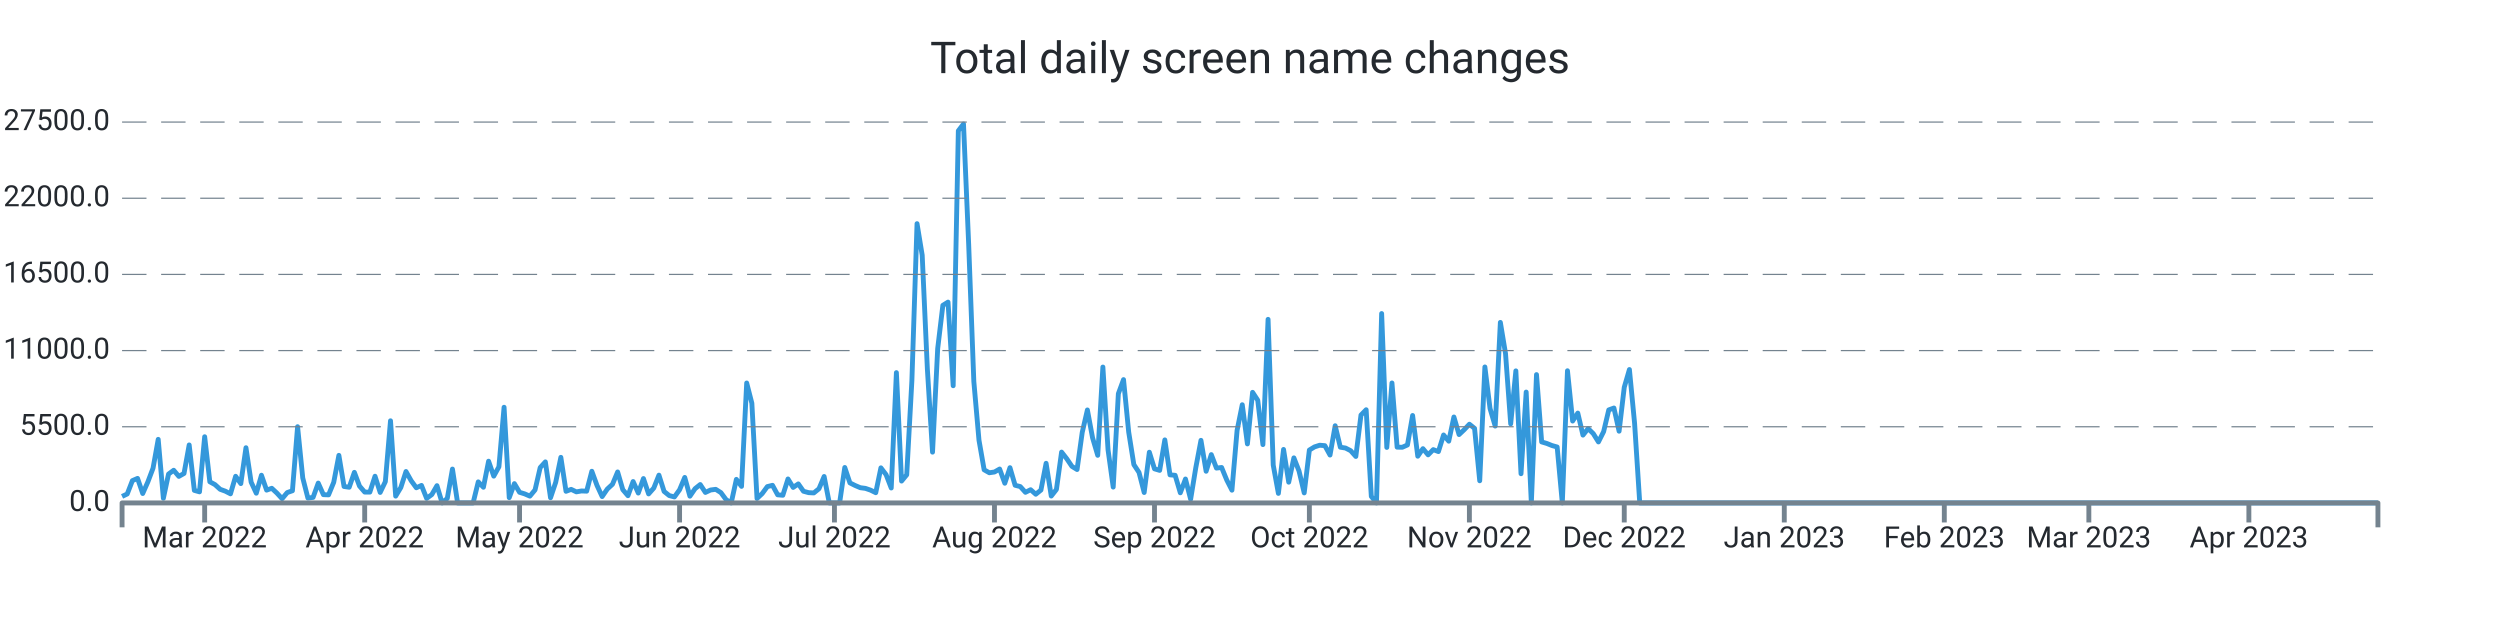
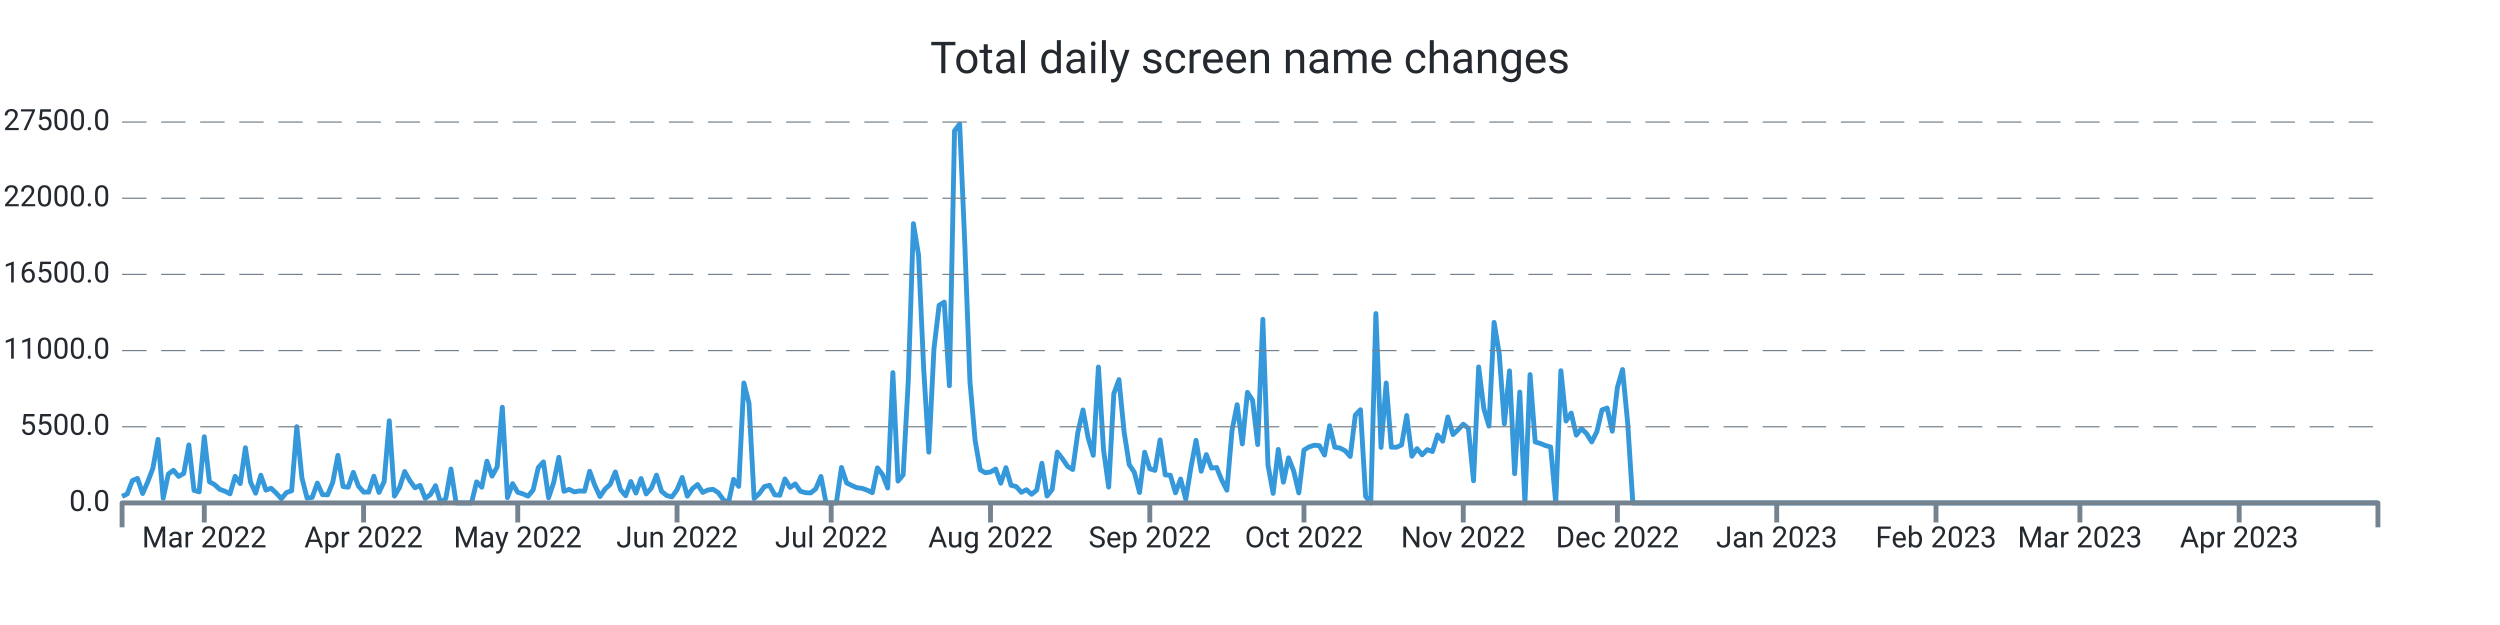
<svg xmlns="http://www.w3.org/2000/svg" width="1024.0" height="256.0" viewBox="0 0 1024.0 256.0" preserveAspectRatio="xMidYMid meet">
-   <path stroke="#3498db" stroke-linejoin="round" d="M 50.0 203.339 L 50 203.339L 52.114 202.33L 54.229 196.867L 56.343 195.948L 58.458 202.143L 60.572 197.355L 62.686 191.761L 64.801 179.962L 66.915 204.094L 69.03 194.172L 71.144 192.618L 73.259 195.125L 75.373 193.928L 77.487 182.248L 79.602 200.866L 81.716 201.456L 83.831 178.89L 85.945 197.338L 88.059 198.501L 90.174 200.418L 92.288 201.184L 94.403 202.267L 96.517 195.091L 98.632 198.081L 100.746 183.389L 102.86 197.474L 104.975 202.018L 107.089 194.66L 109.204 200.753L 111.318 200.004L 113.432 201.972L 115.547 204.275L 117.661 201.745L 119.776 201.014L 121.89 174.783L 124.005 195.761L 126.119 204.003L 128.233 203.731L 130.348 197.877L 132.462 202.608L 134.577 202.693L 136.691 197.559L 138.805 186.514L 140.92 199.266L 143.034 199.573L 145.149 193.48L 147.263 199.108L 149.378 201.547L 151.492 201.57L 153.606 195.069L 155.721 201.7L 157.835 197.287L 159.95 172.355L 162.064 203.209L 164.178 199.675L 166.293 193.129L 168.407 196.89L 170.522 199.788L 172.636 198.83L 174.751 204.134L 176.865 202.579L 178.979 198.926L 181.094 206L 183.208 204.128L 185.323 192.125L 187.437 206L 189.551 206L 191.666 206L 193.78 206L 195.895 197.372L 198.009 199.578L 200.124 188.902L 202.238 195.029L 204.352 191.206L 206.467 166.813L 208.581 203.839L 210.696 198.092L 212.81 201.643L 214.924 202.296L 217.039 203.22L 219.153 200.668L 221.268 191.512L 223.382 189.186L 225.497 203.867L 227.611 197.565L 229.725 187.325L 231.84 201.235L 233.954 200.446L 236.069 201.462L 238.183 201.099L 240.297 201.178L 242.412 193.026L 244.526 198.807L 246.641 203.391L 248.755 200.305L 250.87 198.359L 252.984 193.31L 255.098 200.566L 257.213 203.039L 259.327 197.23L 261.442 201.955L 263.556 196.016L 265.67 202.307L 267.785 199.913L 269.899 194.621L 272.014 201.292L 274.128 202.988L 276.243 203.544L 278.357 200.605L 280.471 195.562L 282.586 203.243L 284.7 200.157L 286.815 198.467L 288.929 201.7L 291.043 200.707L 293.158 200.429L 295.272 201.768L 297.387 204.644L 299.501 206L 301.616 196.356L 303.73 199.215L 305.844 156.874L 307.959 165.151L 310.073 204.173L 312.188 202.177L 314.302 199.312L 316.416 198.784L 318.531 202.676L 320.645 202.857L 322.76 196.186L 324.874 199.647L 326.989 198.206L 329.103 201.218L 331.217 201.791L 333.332 201.904L 335.446 200.197L 337.561 195.171L 339.675 206L 341.789 206L 343.904 206L 346.018 191.483L 348.133 197.797L 350.247 198.852L 352.362 199.76L 354.476 200.038L 356.59 200.764L 358.705 201.808L 360.819 191.631L 362.934 194.411L 365.048 199.885L 367.162 152.631L 369.277 197.048L 371.391 194.473L 373.506 155.904L 375.62 91.609L 377.735 104.538L 379.849 151.179L 381.963 185.198L 384.078 142.766L 386.192 125.067L 388.307 123.745L 390.421 157.997L 392.535 53.568L 394.65 50.789L 396.764 100.022L 398.879 156.245L 400.993 180.32L 403.108 192.437L 405.222 193.639L 407.336 193.333L 409.451 192.113L 411.565 197.933L 413.68 191.563L 415.794 198.767L 417.908 199.301L 420.023 201.649L 422.137 200.588L 424.252 202.438L 426.366 200.73L 428.481 189.77L 430.595 203.175L 432.709 200.486L 434.824 185.181L 436.938 187.887L 439.053 191.018L 441.167 192.317L 443.281 177.097L 445.396 167.913L 447.51 179.31L 449.625 186.497L 451.739 150.345L 453.854 184.273L 455.968 199.51L 458.082 161.248L 460.197 155.49L 462.311 176.961L 464.426 190.309L 466.54 193.509L 468.654 201.728L 470.769 185.226L 472.883 192.034L 474.998 192.669L 477.112 180.183L 479.227 194.501L 481.341 194.683L 483.455 201.853L 485.57 196.203L 487.684 204.491L 489.799 191.557L 491.913 180.365L 494.027 193.026L 496.142 186.208L 498.256 191.727L 500.371 191.483L 502.485 196.634L 504.6 200.781L 506.714 176.269L 508.828 165.78L 510.943 181.829L 513.057 160.698L 515.172 163.931L 517.286 182.106L 519.4 130.808L 521.515 190.496L 523.629 202.091L 525.744 184.092L 527.858 197.502L 529.973 187.541L 532.087 192.953L 534.201 201.887L 536.316 184.336L 538.43 183.048L 540.545 182.367L 542.659 182.543L 544.773 186.389L 546.888 174.386L 549.002 183.179L 551.117 183.513L 553.231 184.602L 555.346 186.968L 557.46 170.001L 559.574 167.834L 561.689 203.322L 563.803 206L 565.918 128.431L 568.032 183.264L 570.146 156.869L 572.261 183.156L 574.375 183.201L 576.49 182.26L 578.604 170.188L 580.719 186.866L 582.833 183.774L 584.947 186.299L 587.062 184.171L 589.176 184.966L 591.291 178.17L 593.405 180.705L 595.519 170.801L 597.634 177.994L 599.748 175.991L 601.863 173.756L 603.977 175.458L 606.092 196.918L 608.206 150.305L 610.32 167.34L 612.435 174.522L 614.549 132.056L 616.664 144.831L 618.778 173.609L 620.892 151.911L 623.007 194.036L 625.121 160.595L 627.236 206L 629.35 153.437L 631.465 181.012L 633.579 181.641L 635.693 182.492L 637.808 183.088L 639.922 206L 642.037 151.865L 644.151 172.457L 646.265 169.207L 648.38 178.221L 650.494 175.543L 652.609 177.614L 654.723 181.017L 656.838 176.808L 658.952 167.896L 661.066 167.125L 663.181 176.621L 665.295 158.633L 667.41 151.36L 669.524 173.353L 671.638 206L 673.753 206L 675.867 206L 677.982 206L 680.096 206L 682.211 206L 684.325 206L 686.439 206L 688.554 206L 690.668 206L 692.783 206L 694.897 206L 697.011 206L 699.126 206L 701.24 206L 703.355 206L 705.469 206L 707.584 206L 709.698 206L 711.812 206L 713.927 206L 716.041 206L 718.156 206L 720.27 206L 722.384 206L 724.499 206L 726.613 206L 728.728 206L 730.842 206L 732.957 206L 735.071 206L 737.185 206L 739.3 206L 741.414 206L 743.529 206L 745.643 206L 747.757 206L 749.872 206L 751.986 206L 754.101 206L 756.215 206L 758.33 206L 760.444 206L 762.558 206L 764.673 206L 766.787 206L 768.902 206L 771.016 206L 773.13 206L 775.245 206L 777.359 206L 779.474 206L 781.588 206L 783.703 206L 785.817 206L 787.931 206L 790.046 206L 792.16 206L 794.275 206L 796.389 206L 798.503 206L 800.618 206L 802.732 206L 804.847 206L 806.961 206L 809.076 206L 811.19 206L 813.304 206L 815.419 206L 817.533 206L 819.648 206L 821.762 206L 823.876 206L 825.991 206L 828.105 206L 830.22 206L 832.334 206L 834.449 206L 836.563 206L 838.677 206L 840.792 206L 842.906 206L 845.021 206L 847.135 206L 849.249 206L 851.364 206L 853.478 206L 855.593 206L 857.707 206L 859.822 206L 861.936 206L 864.05 206L 866.165 206L 868.279 206L 870.394 206L 872.508 206L 874.622 206L 876.737 206L 878.851 206L 880.966 206L 883.08 206L 885.195 206L 887.309 206L 889.423 206L 891.538 206L 893.652 206L 895.767 206L 897.881 206L 899.995 206L 902.11 206L 904.224 206L 906.339 206L 908.453 206L 910.568 206L 912.682 206L 914.796 206L 916.911 206L 919.025 206L 921.14 206L 923.254 206L 925.368 206L 927.483 206L 929.597 206L 931.712 206L 933.826 206L 935.941 206L 938.055 206L 940.169 206L 942.284 206L 944.398 206L 946.513 206L 948.627 206L 950.741 206L 952.856 206L 954.97 206L 957.085 206L 959.199 206L 961.314 206L 963.428 206L 965.542 206L 967.657 206L 969.771 206L 971.886 206L 974 206" stroke-width="2.0" fill="none" />
+   <path stroke="#3498db" stroke-linejoin="round" d="M 50.0 203.339 L 50 203.339L 52.105 202.33L 54.21 196.867L 56.314 195.948L 58.419 202.143L 60.524 197.355L 62.629 191.761L 64.733 179.962L 66.838 204.094L 68.943 194.172L 71.048 192.618L 73.153 195.125L 75.257 193.928L 77.362 182.248L 79.467 200.866L 81.572 201.456L 83.677 178.89L 85.781 197.338L 87.886 198.501L 89.991 200.418L 92.096 201.184L 94.2 202.267L 96.305 195.091L 98.41 198.081L 100.515 183.389L 102.62 197.474L 104.724 202.018L 106.829 194.66L 108.934 200.753L 111.039 200.004L 113.144 201.972L 115.248 204.275L 117.353 201.745L 119.458 201.014L 121.563 174.783L 123.667 195.761L 125.772 204.003L 127.877 203.731L 129.982 197.877L 132.087 202.608L 134.191 202.693L 136.296 197.559L 138.401 186.514L 140.506 199.266L 142.61 199.573L 144.715 193.48L 146.82 199.108L 148.925 201.547L 151.03 201.57L 153.134 195.069L 155.239 201.7L 157.344 197.287L 159.449 172.355L 161.554 203.209L 163.658 199.675L 165.763 193.129L 167.868 196.89L 169.973 199.788L 172.077 198.83L 174.182 204.134L 176.287 202.579L 178.392 198.926L 180.497 206L 182.601 204.128L 184.706 192.125L 186.811 206L 188.916 206L 191.021 206L 193.125 206L 195.23 197.372L 197.335 199.578L 199.44 188.902L 201.544 195.029L 203.649 191.206L 205.754 166.813L 207.859 203.839L 209.964 198.092L 212.068 201.643L 214.173 202.296L 216.278 203.22L 218.383 200.668L 220.487 191.512L 222.592 189.186L 224.697 203.867L 226.802 197.565L 228.907 187.325L 231.011 201.235L 233.116 200.446L 235.221 201.462L 237.326 201.099L 239.431 201.178L 241.535 193.026L 243.64 198.807L 245.745 203.391L 247.85 200.305L 249.954 198.359L 252.059 193.31L 254.164 200.566L 256.269 203.039L 258.374 197.23L 260.478 201.955L 262.583 196.016L 264.688 202.307L 266.793 199.913L 268.897 194.621L 271.002 201.292L 273.107 202.988L 275.212 203.544L 277.317 200.605L 279.421 195.562L 281.526 203.243L 283.631 200.157L 285.736 198.467L 287.841 201.7L 289.945 200.707L 292.05 200.429L 294.155 201.768L 296.26 204.644L 298.364 206L 300.469 196.356L 302.574 199.215L 304.679 156.874L 306.784 165.151L 308.888 204.173L 310.993 202.177L 313.098 199.312L 315.203 198.784L 317.308 202.676L 319.412 202.857L 321.517 196.186L 323.622 199.647L 325.727 198.206L 327.831 201.218L 329.936 201.791L 332.041 201.904L 334.146 200.197L 336.251 195.171L 338.355 206L 340.46 206L 342.565 206L 344.67 191.483L 346.774 197.797L 348.879 198.852L 350.984 199.76L 353.089 200.038L 355.194 200.764L 357.298 201.808L 359.403 191.631L 361.508 194.411L 363.613 199.885L 365.718 152.631L 367.822 197.048L 369.927 194.473L 372.032 155.904L 374.137 91.609L 376.241 104.538L 378.346 151.179L 380.451 185.198L 382.556 142.766L 384.661 125.067L 386.765 123.745L 388.87 157.997L 390.975 53.568L 393.08 50.789L 395.185 100.022L 397.289 156.245L 399.394 180.32L 401.499 192.437L 403.604 193.639L 405.708 193.333L 407.813 192.113L 409.918 197.933L 412.023 191.563L 414.128 198.767L 416.232 199.301L 418.337 201.649L 420.442 200.588L 422.547 202.438L 424.651 200.73L 426.756 189.77L 428.861 203.175L 430.966 200.486L 433.071 185.181L 435.175 187.887L 437.28 191.018L 439.385 192.317L 441.49 177.097L 443.595 167.913L 445.699 179.31L 447.804 186.497L 449.909 150.345L 452.014 184.273L 454.118 199.51L 456.223 161.248L 458.328 155.49L 460.433 176.961L 462.538 190.309L 464.642 193.509L 466.747 201.728L 468.852 185.226L 470.957 192.034L 473.062 192.669L 475.166 180.183L 477.271 194.501L 479.376 194.683L 481.481 201.853L 483.585 196.203L 485.69 204.491L 487.795 191.557L 489.9 180.365L 492.005 193.026L 494.109 186.208L 496.214 191.727L 498.319 191.483L 500.424 196.634L 502.528 200.781L 504.633 176.269L 506.738 165.78L 508.843 181.829L 510.948 160.698L 513.052 163.931L 515.157 182.106L 517.262 130.808L 519.367 190.496L 521.472 202.091L 523.576 184.092L 525.681 197.502L 527.786 187.541L 529.891 192.953L 531.995 201.887L 534.1 184.336L 536.205 183.048L 538.31 182.367L 540.415 182.543L 542.519 186.389L 544.624 174.386L 546.729 183.179L 548.834 183.513L 550.938 184.602L 553.043 186.968L 555.148 170.001L 557.253 167.834L 559.358 203.322L 561.462 206L 563.567 128.431L 565.672 183.264L 567.777 156.869L 569.882 183.156L 571.986 183.201L 574.091 182.26L 576.196 170.188L 578.301 186.866L 580.405 183.774L 582.51 186.299L 584.615 184.171L 586.72 184.966L 588.825 178.17L 590.929 180.705L 593.034 170.801L 595.139 177.994L 597.244 175.991L 599.349 173.756L 601.453 175.458L 603.558 196.918L 605.663 150.305L 607.768 167.34L 609.872 174.522L 611.977 132.056L 614.082 144.831L 616.187 173.609L 618.292 151.911L 620.396 194.036L 622.501 160.595L 624.606 206L 626.711 153.437L 628.815 181.012L 630.92 181.641L 633.025 182.492L 635.13 183.088L 637.235 206L 639.339 151.865L 641.444 172.457L 643.549 169.207L 645.654 178.221L 647.759 175.543L 649.863 177.614L 651.968 181.017L 654.073 176.808L 656.178 167.896L 658.282 167.125L 660.387 176.621L 662.492 158.633L 664.597 151.36L 666.702 173.353L 668.806 206L 670.911 206L 673.016 206L 675.121 206L 677.226 206L 679.33 206L 681.435 206L 683.54 206L 685.645 206L 687.749 206L 689.854 206L 691.959 206L 694.064 206L 696.169 206L 698.273 206L 700.378 206L 702.483 206L 704.588 206L 706.692 206L 708.797 206L 710.902 206L 713.007 206L 715.112 206L 717.216 206L 719.321 206L 721.426 206L 723.531 206L 725.636 206L 727.74 206L 729.845 206L 731.95 206L 734.055 206L 736.159 206L 738.264 206L 740.369 206L 742.474 206L 744.579 206L 746.683 206L 748.788 206L 750.893 206L 752.998 206L 755.103 206L 757.207 206L 759.312 206L 761.417 206L 763.522 206L 765.626 206L 767.731 206L 769.836 206L 771.941 206L 774.046 206L 776.15 206L 778.255 206L 780.36 206L 782.465 206L 784.569 206L 786.674 206L 788.779 206L 790.884 206L 792.989 206L 795.093 206L 797.198 206L 799.303 206L 801.408 206L 803.513 206L 805.617 206L 807.722 206L 809.827 206L 811.932 206L 814.036 206L 816.141 206L 818.246 206L 820.351 206L 822.456 206L 824.56 206L 826.665 206L 828.77 206L 830.875 206L 832.979 206L 835.084 206L 837.189 206L 839.294 206L 841.399 206L 843.503 206L 845.608 206L 847.713 206L 849.818 206L 851.923 206L 854.027 206L 856.132 206L 858.237 206L 860.342 206L 862.446 206L 864.551 206L 866.656 206L 868.761 206L 870.866 206L 872.97 206L 875.075 206L 877.18 206L 879.285 206L 881.39 206L 883.494 206L 885.599 206L 887.704 206L 889.809 206L 891.913 206L 894.018 206L 896.123 206L 898.228 206L 900.333 206L 902.437 206L 904.542 206L 906.647 206L 908.752 206L 910.856 206L 912.961 206L 915.066 206L 917.171 206L 919.276 206L 921.38 206L 923.485 206L 925.59 206L 927.695 206L 929.8 206L 931.904 206L 934.009 206L 936.114 206L 938.219 206L 940.323 206L 942.428 206L 944.533 206L 946.638 206L 948.743 206L 950.847 206L 952.952 206L 955.057 206L 957.162 206L 959.267 206L 961.371 206L 963.476 206L 965.581 206L 967.686 206L 969.79 206L 971.895 206L 974 206" stroke-width="2.0" fill="none" />
  <text x="45.0" font-family="-apple-system, system-ui, BlinkMacSystemFont, Roboto" y="50.0" dominant-baseline="middle" text-anchor="end" font-size="12" fill="#24292f">27500.0</text>
  <path stroke="#74838f" stroke-dasharray="10 6" stroke-width="0.5" d="M 50.0 50.0 L 974.0 50.0" />
  <text x="45.0" font-family="-apple-system, system-ui, BlinkMacSystemFont, Roboto" y="81.2" dominant-baseline="middle" text-anchor="end" font-size="12" fill="#24292f">22000.0</text>
  <path stroke="#74838f" stroke-dasharray="10 6" stroke-width="0.5" d="M 50.0 81.2 L 974.0 81.2" />
  <text x="45.0" font-family="-apple-system, system-ui, BlinkMacSystemFont, Roboto" y="112.4" dominant-baseline="middle" text-anchor="end" font-size="12" fill="#24292f">16500.0</text>
  <path stroke="#74838f" stroke-dasharray="10 6" stroke-width="0.5" d="M 50.0 112.4 L 974.0 112.4" />
  <text x="45.0" font-family="-apple-system, system-ui, BlinkMacSystemFont, Roboto" y="143.6" dominant-baseline="middle" text-anchor="end" font-size="12" fill="#24292f">11000.0</text>
  <path stroke="#74838f" stroke-dasharray="10 6" stroke-width="0.5" d="M 50.0 143.6 L 974.0 143.6" />
  <text x="45.0" font-family="-apple-system, system-ui, BlinkMacSystemFont, Roboto" y="174.8" dominant-baseline="middle" text-anchor="end" font-size="12" fill="#24292f">5500.0</text>
  <path stroke="#74838f" stroke-dasharray="10 6" stroke-width="0.5" d="M 50.0 174.8 L 974.0 174.8" />
  <text x="45.0" font-family="-apple-system, system-ui, BlinkMacSystemFont, Roboto" y="206.0" dominant-baseline="middle" text-anchor="end" font-size="12" fill="#24292f">0.0</text>
-   <path stroke="#74838f" stroke-width="2.0" d="M 83.831 206.0 L 83.831 214.0" />
-   <text x="83.831" font-family="-apple-system, system-ui, BlinkMacSystemFont, Roboto" y="216.0" dominant-baseline="hanging" text-anchor="middle" font-size="12" fill="#24292f">Mar 2022</text>
-   <path stroke="#74838f" stroke-width="2.0" d="M 149.378 206.0 L 149.378 214.0" />
-   <text x="149.378" font-family="-apple-system, system-ui, BlinkMacSystemFont, Roboto" y="216.0" dominant-baseline="hanging" text-anchor="middle" font-size="12" fill="#24292f">Apr 2022</text>
-   <path stroke="#74838f" stroke-width="2.0" d="M 212.81 206.0 L 212.81 214.0" />
-   <text x="212.81" font-family="-apple-system, system-ui, BlinkMacSystemFont, Roboto" y="216.0" dominant-baseline="hanging" text-anchor="middle" font-size="12" fill="#24292f">May 2022</text>
-   <path stroke="#74838f" stroke-width="2.0" d="M 278.357 206.0 L 278.357 214.0" />
-   <text x="278.357" font-family="-apple-system, system-ui, BlinkMacSystemFont, Roboto" y="216.0" dominant-baseline="hanging" text-anchor="middle" font-size="12" fill="#24292f">Jun 2022</text>
-   <path stroke="#74838f" stroke-width="2.0" d="M 341.789 206.0 L 341.789 214.0" />
-   <text x="341.789" font-family="-apple-system, system-ui, BlinkMacSystemFont, Roboto" y="216.0" dominant-baseline="hanging" text-anchor="middle" font-size="12" fill="#24292f">Jul 2022</text>
-   <path stroke="#74838f" stroke-width="2.0" d="M 407.336 206.0 L 407.336 214.0" />
-   <text x="407.336" font-family="-apple-system, system-ui, BlinkMacSystemFont, Roboto" y="216.0" dominant-baseline="hanging" text-anchor="middle" font-size="12" fill="#24292f">Aug 2022</text>
-   <path stroke="#74838f" stroke-width="2.0" d="M 472.883 206.0 L 472.883 214.0" />
-   <text x="472.883" font-family="-apple-system, system-ui, BlinkMacSystemFont, Roboto" y="216.0" dominant-baseline="hanging" text-anchor="middle" font-size="12" fill="#24292f">Sep 2022</text>
-   <path stroke="#74838f" stroke-width="2.0" d="M 536.316 206.0 L 536.316 214.0" />
-   <text x="536.316" font-family="-apple-system, system-ui, BlinkMacSystemFont, Roboto" y="216.0" dominant-baseline="hanging" text-anchor="middle" font-size="12" fill="#24292f">Oct 2022</text>
-   <path stroke="#74838f" stroke-width="2.0" d="M 601.863 206.0 L 601.863 214.0" />
-   <text x="601.863" font-family="-apple-system, system-ui, BlinkMacSystemFont, Roboto" y="216.0" dominant-baseline="hanging" text-anchor="middle" font-size="12" fill="#24292f">Nov 2022</text>
-   <path stroke="#74838f" stroke-width="2.0" d="M 665.295 206.0 L 665.295 214.0" />
-   <text x="665.295" font-family="-apple-system, system-ui, BlinkMacSystemFont, Roboto" y="216.0" dominant-baseline="hanging" text-anchor="middle" font-size="12" fill="#24292f">Dec 2022</text>
-   <path stroke="#74838f" stroke-width="2.0" d="M 730.842 206.0 L 730.842 214.0" />
-   <text x="730.842" font-family="-apple-system, system-ui, BlinkMacSystemFont, Roboto" y="216.0" dominant-baseline="hanging" text-anchor="middle" font-size="12" fill="#24292f">Jan 2023</text>
-   <path stroke="#74838f" stroke-width="2.0" d="M 796.389 206.0 L 796.389 214.0" />
-   <text x="796.389" font-family="-apple-system, system-ui, BlinkMacSystemFont, Roboto" y="216.0" dominant-baseline="hanging" text-anchor="middle" font-size="12" fill="#24292f">Feb 2023</text>
-   <path stroke="#74838f" stroke-width="2.0" d="M 855.593 206.0 L 855.593 214.0" />
-   <text x="855.593" font-family="-apple-system, system-ui, BlinkMacSystemFont, Roboto" y="216.0" dominant-baseline="hanging" text-anchor="middle" font-size="12" fill="#24292f">Mar 2023</text>
-   <path stroke="#74838f" stroke-width="2.0" d="M 921.14 206.0 L 921.14 214.0" />
-   <text x="921.14" font-family="-apple-system, system-ui, BlinkMacSystemFont, Roboto" y="216.0" dominant-baseline="hanging" text-anchor="middle" font-size="12" fill="#24292f">Apr 2023</text>
+   <path stroke="#74838f" stroke-width="2.0" d="M 83.677 206.0 L 83.677 214.0" />
+   <text x="83.677" font-family="-apple-system, system-ui, BlinkMacSystemFont, Roboto" y="216.0" dominant-baseline="hanging" text-anchor="middle" font-size="12" fill="#24292f">Mar 2022</text>
+   <path stroke="#74838f" stroke-width="2.0" d="M 148.925 206.0 L 148.925 214.0" />
+   <text x="148.925" font-family="-apple-system, system-ui, BlinkMacSystemFont, Roboto" y="216.0" dominant-baseline="hanging" text-anchor="middle" font-size="12" fill="#24292f">Apr 2022</text>
+   <path stroke="#74838f" stroke-width="2.0" d="M 212.068 206.0 L 212.068 214.0" />
+   <text x="212.068" font-family="-apple-system, system-ui, BlinkMacSystemFont, Roboto" y="216.0" dominant-baseline="hanging" text-anchor="middle" font-size="12" fill="#24292f">May 2022</text>
+   <path stroke="#74838f" stroke-width="2.0" d="M 277.317 206.0 L 277.317 214.0" />
+   <text x="277.317" font-family="-apple-system, system-ui, BlinkMacSystemFont, Roboto" y="216.0" dominant-baseline="hanging" text-anchor="middle" font-size="12" fill="#24292f">Jun 2022</text>
+   <path stroke="#74838f" stroke-width="2.0" d="M 340.46 206.0 L 340.46 214.0" />
+   <text x="340.46" font-family="-apple-system, system-ui, BlinkMacSystemFont, Roboto" y="216.0" dominant-baseline="hanging" text-anchor="middle" font-size="12" fill="#24292f">Jul 2022</text>
+   <path stroke="#74838f" stroke-width="2.0" d="M 405.708 206.0 L 405.708 214.0" />
+   <text x="405.708" font-family="-apple-system, system-ui, BlinkMacSystemFont, Roboto" y="216.0" dominant-baseline="hanging" text-anchor="middle" font-size="12" fill="#24292f">Aug 2022</text>
+   <path stroke="#74838f" stroke-width="2.0" d="M 470.957 206.0 L 470.957 214.0" />
+   <text x="470.957" font-family="-apple-system, system-ui, BlinkMacSystemFont, Roboto" y="216.0" dominant-baseline="hanging" text-anchor="middle" font-size="12" fill="#24292f">Sep 2022</text>
+   <path stroke="#74838f" stroke-width="2.0" d="M 534.1 206.0 L 534.1 214.0" />
+   <text x="534.1" font-family="-apple-system, system-ui, BlinkMacSystemFont, Roboto" y="216.0" dominant-baseline="hanging" text-anchor="middle" font-size="12" fill="#24292f">Oct 2022</text>
+   <path stroke="#74838f" stroke-width="2.0" d="M 599.349 206.0 L 599.349 214.0" />
+   <text x="599.349" font-family="-apple-system, system-ui, BlinkMacSystemFont, Roboto" y="216.0" dominant-baseline="hanging" text-anchor="middle" font-size="12" fill="#24292f">Nov 2022</text>
+   <path stroke="#74838f" stroke-width="2.0" d="M 662.492 206.0 L 662.492 214.0" />
+   <text x="662.492" font-family="-apple-system, system-ui, BlinkMacSystemFont, Roboto" y="216.0" dominant-baseline="hanging" text-anchor="middle" font-size="12" fill="#24292f">Dec 2022</text>
+   <path stroke="#74838f" stroke-width="2.0" d="M 727.74 206.0 L 727.74 214.0" />
+   <text x="727.74" font-family="-apple-system, system-ui, BlinkMacSystemFont, Roboto" y="216.0" dominant-baseline="hanging" text-anchor="middle" font-size="12" fill="#24292f">Jan 2023</text>
+   <path stroke="#74838f" stroke-width="2.0" d="M 792.989 206.0 L 792.989 214.0" />
+   <text x="792.989" font-family="-apple-system, system-ui, BlinkMacSystemFont, Roboto" y="216.0" dominant-baseline="hanging" text-anchor="middle" font-size="12" fill="#24292f">Feb 2023</text>
+   <path stroke="#74838f" stroke-width="2.0" d="M 851.923 206.0 L 851.923 214.0" />
+   <text x="851.923" font-family="-apple-system, system-ui, BlinkMacSystemFont, Roboto" y="216.0" dominant-baseline="hanging" text-anchor="middle" font-size="12" fill="#24292f">Mar 2023</text>
+   <path stroke="#74838f" stroke-width="2.0" d="M 917.171 206.0 L 917.171 214.0" />
+   <text x="917.171" font-family="-apple-system, system-ui, BlinkMacSystemFont, Roboto" y="216.0" dominant-baseline="hanging" text-anchor="middle" font-size="12" fill="#24292f">Apr 2023</text>
  <path stroke="#74838f" stroke-linejoin="round" stroke-width="2.0" d="M 50.0 216.0 L 50.0 206.0 L 974.0 206.0 L 974.0 216.0" fill="none" />
  <text x="512.0" y="25.0" font-family="-apple-system, system-ui, BlinkMacSystemFont, Roboto" dominant-baseline="middle" text-anchor="middle" font-size="18" fill="#24292f">Total daily screen name changes</text>
</svg>
